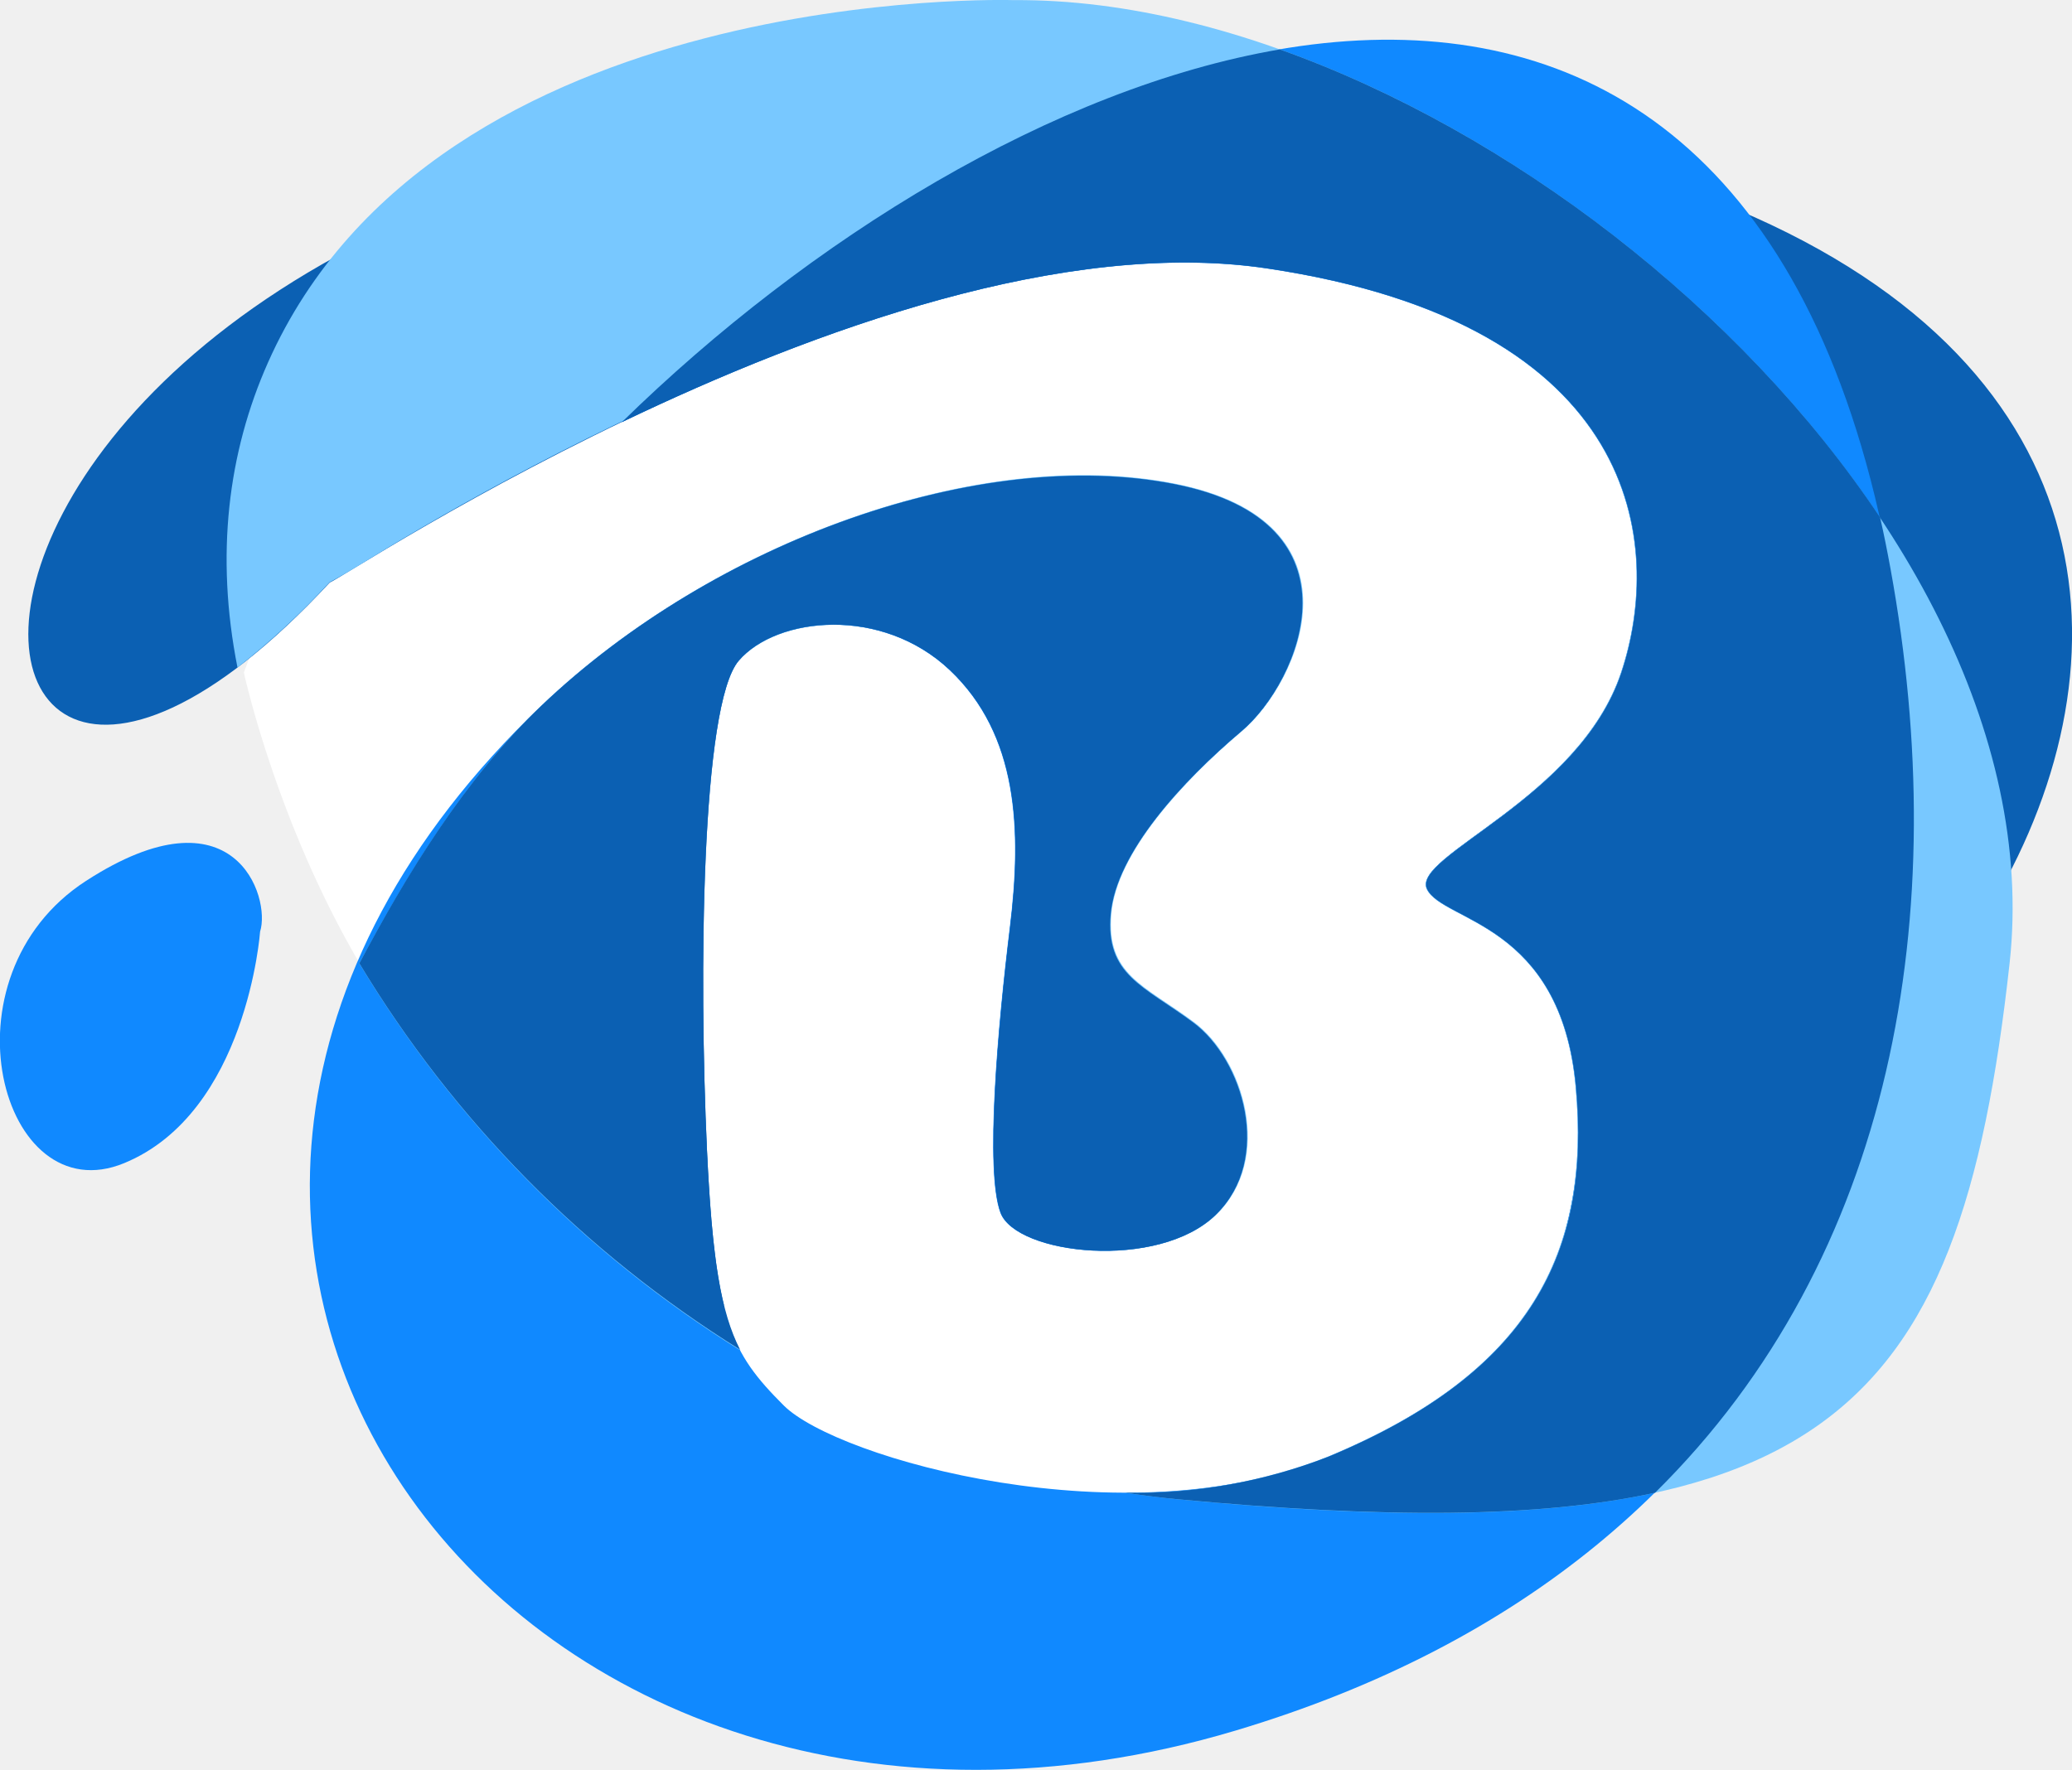
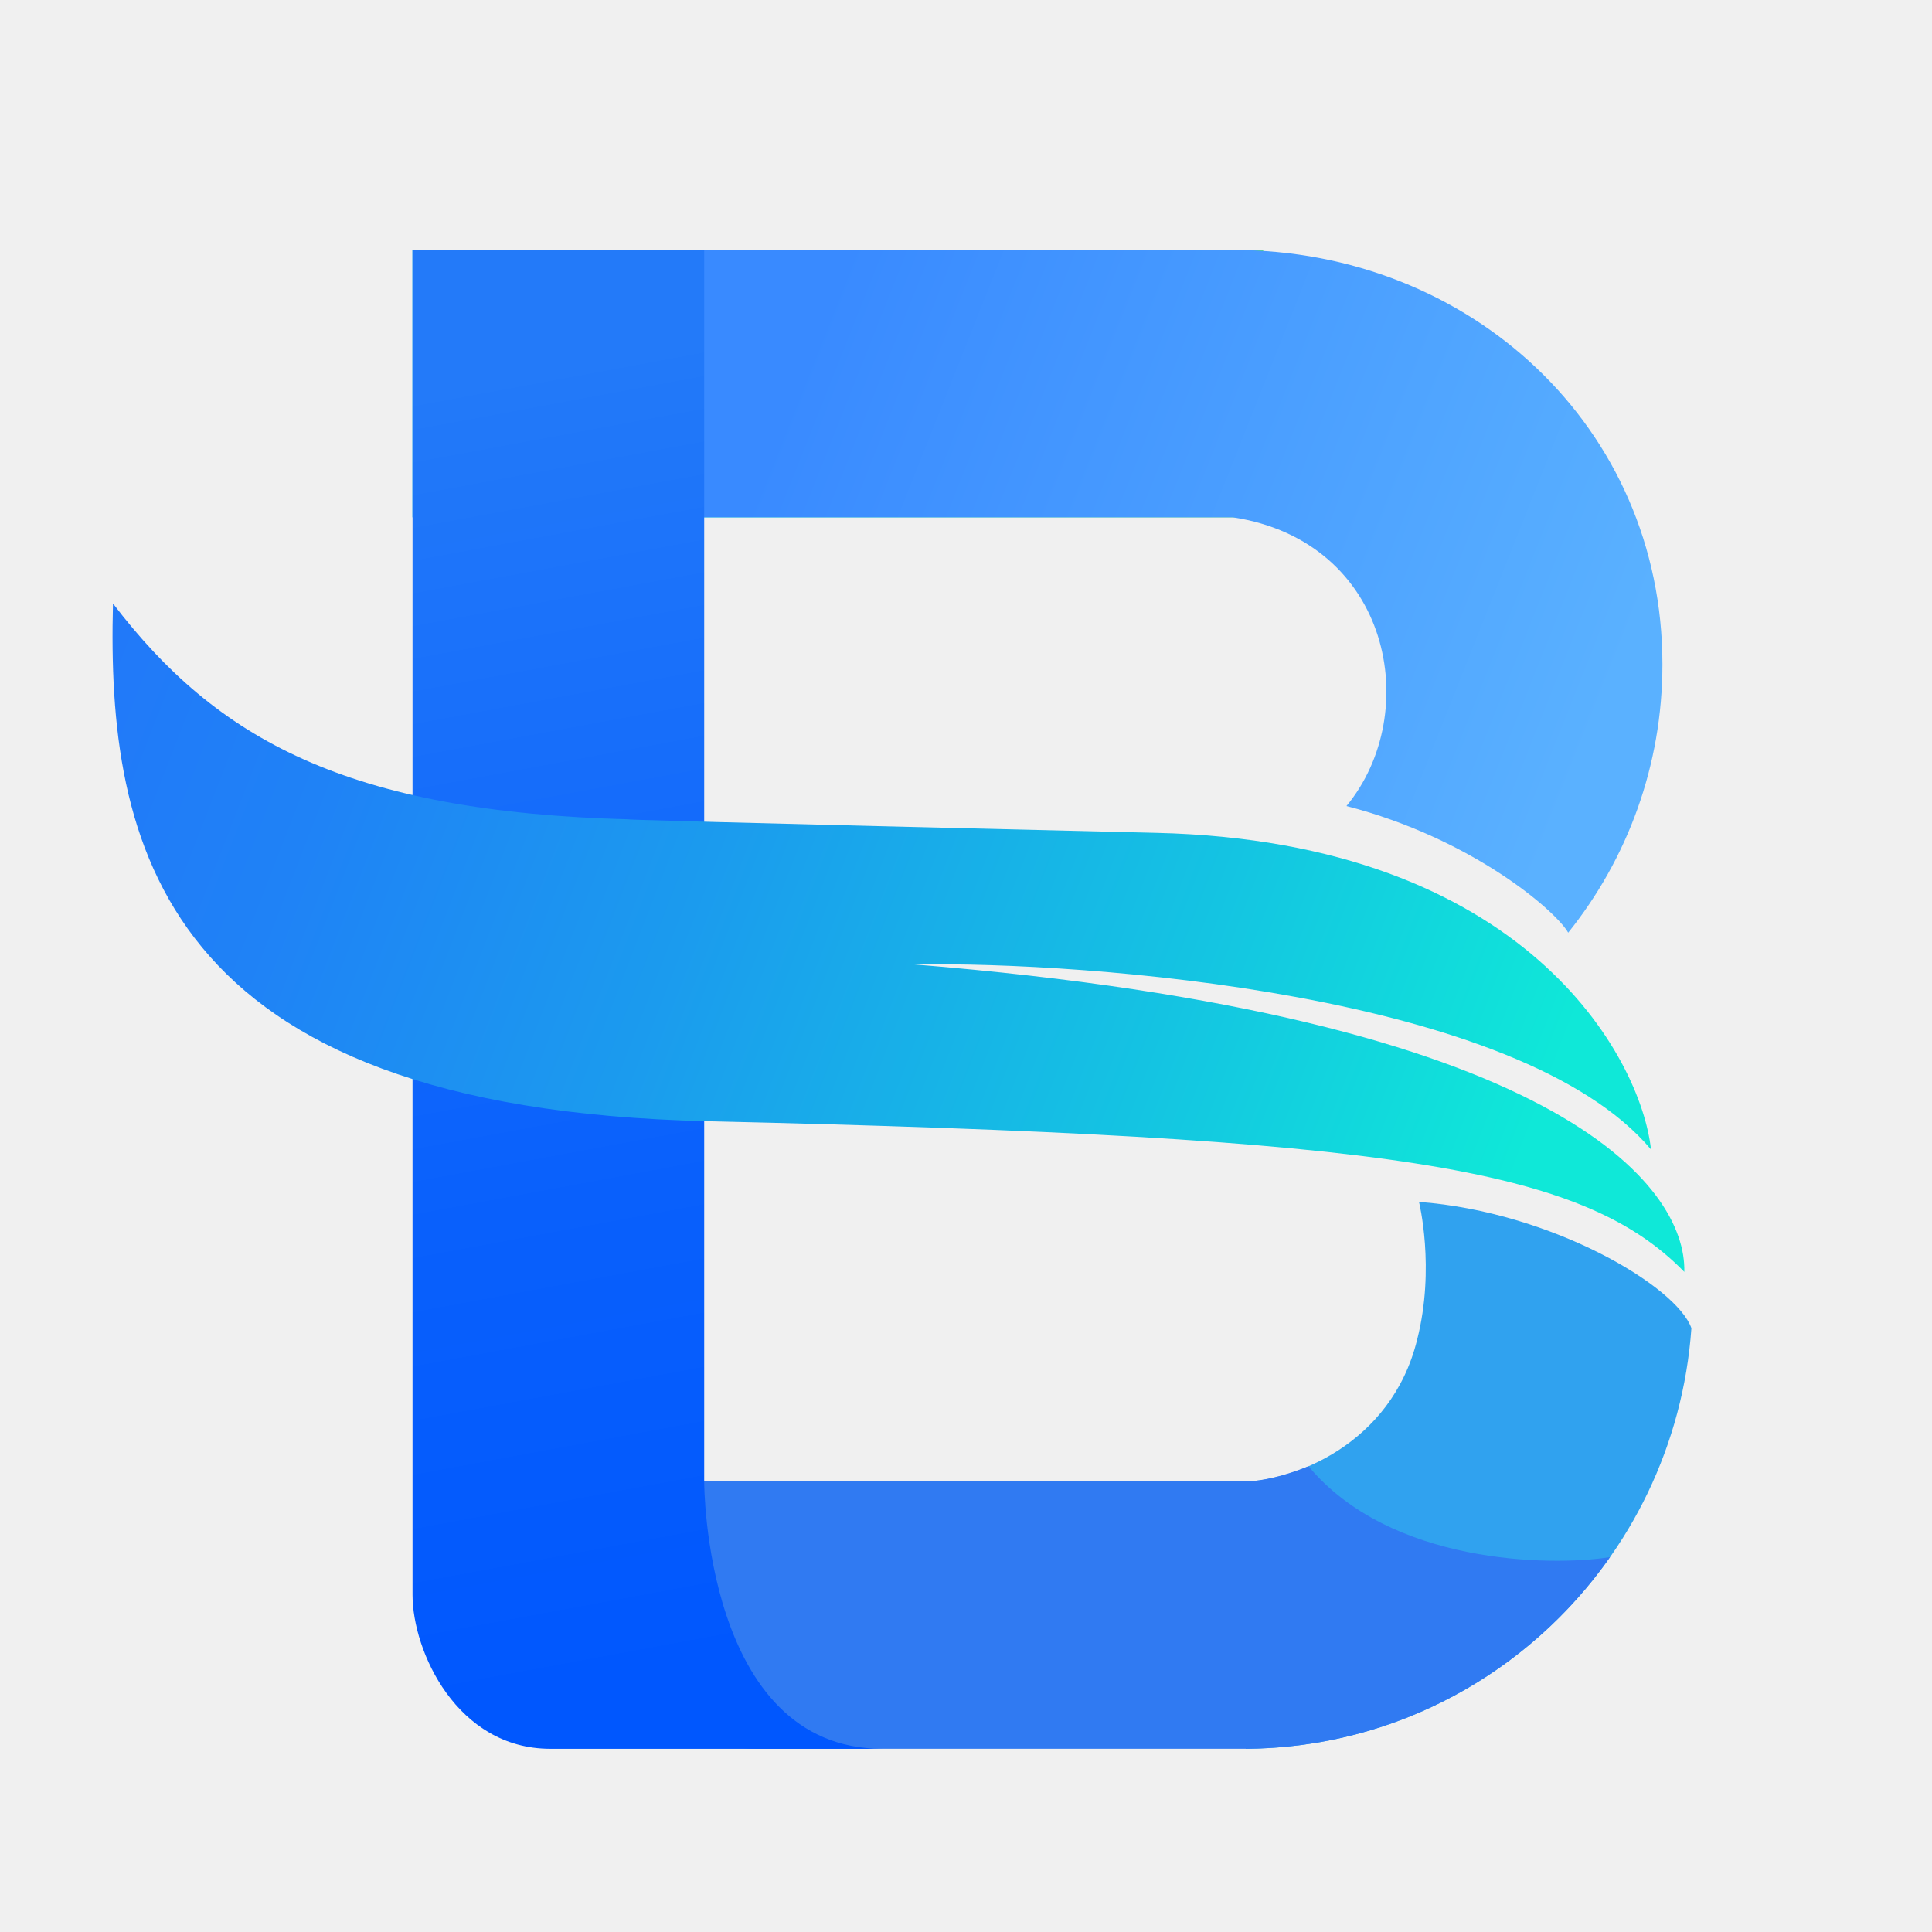
- <svg xmlns="http://www.w3.org/2000/svg" id="图层_1" data-name="图层 1" viewBox="0 0 320 273.38">
+ <svg xmlns="http://www.w3.org/2000/svg" id="_图层_1" data-name="图层 1" viewBox="0 0 1024 1024">
  <defs>
-     <style>.cls-1{fill:#fff;}.cls-2{fill:#0b60b3;}.cls-3{fill:#1089ff;}.cls-4{fill:#78c8ff;}</style>
+     <style>
+       .cls-1 {
+         fill: url(#_未命名的渐变_39);
+       }
+ 
+       .cls-2 {
+         fill: url(#_未命名的渐变_45);
+       }
+ 
+       .cls-3 {
+         fill: url(#_未命名的渐变_4);
+       }
+ 
+       .cls-4 {
+         fill: #30a2ef;
+       }
+ 
+       .cls-5 {
+         fill: url(#_未命名的渐变_36);
+       }
+ 
+       .cls-6 {
+         fill: #307af2;
+       }
+     </style>
+     <linearGradient id="_未命名的渐变_4" data-name="未命名的渐变 4" x1="192.88" y1="755.11" x2="197.18" y2="755.11" gradientTransform="translate(-20034 25122) scale(105 -33)" gradientUnits="userSpaceOnUse">
+       <stop offset=".34" stop-color="#00e3cc" />
+       <stop offset="1" stop-color="#5de16b" />
+     </linearGradient>
+     <linearGradient id="_未命名的渐变_36" data-name="未命名的渐变 36" x1="258.76" y1="123.57" x2="856.54" y2="361.14" gradientUnits="userSpaceOnUse">
+       <stop offset=".28" stop-color="#398aff" />
+       <stop offset="1" stop-color="#5ab1ff" />
+     </linearGradient>
+     <linearGradient id="_未命名的渐变_39" data-name="未命名的渐变 39" x1="232.34" y1="148.28" x2="368.37" y2="883.26" gradientUnits="userSpaceOnUse">
+       <stop offset=".08" stop-color="#237af9" />
+       <stop offset=".09" stop-color="#2279f9" />
+       <stop offset=".66" stop-color="#0960fc" />
+       <stop offset="1" stop-color="#0057fe" />
+     </linearGradient>
+     <linearGradient id="_未命名的渐变_45" data-name="未命名的渐变 45" x1="860.26" y1="666.4" x2="54.79" y2="353.75" gradientUnits="userSpaceOnUse">
+       <stop offset=".08" stop-color="#0fe8d8" />
+       <stop offset=".31" stop-color="#14c4e2" />
+       <stop offset=".61" stop-color="#1b9bee" />
+       <stop offset=".85" stop-color="#1f82f6" />
+       <stop offset="1" stop-color="#2179f9" />
+     </linearGradient>
  </defs>
-   <path class="cls-1" d="M251.66,269.22S257,294,271.16,316.84c15.51,22.16,85.17,99.49,85.17,99.49L439,400.67,487.33,303l-9.66-64.26s-25.34-24.06-26-25.06S413.33,191,413.33,191s-76-.67-78,0-72.36,44-72,45.33S251.66,269.22,251.66,269.22Z" transform="translate(-214 -165.34)" />
-   <g id="shape_gWH5hL6p9Y" data-name="shape gWH5hL6p9Y">
-     <path class="cls-2" d="M395.21,181c207.37,9.32,142.63,154.13,60.33,175.24a59.72,59.72,0,0,0,1.86-23c-2.32-25.51-20.56-25.51-23-30.61s23.5-13.93,30-33.41,3.41-53.8-54.73-62.46-143.17,48.27-144.73,48.55C191,335,185.6,171.63,395.21,181Zm-69.42,185.9c-1.32-5.37-2.08-12.73-2.61-24.08-1.22-26.59-.93-68.64,4.92-75.46s22.11-8.5,32.63,1.47,11.13,24.58,9.27,39.74-3.87,37.56-1.46,44.05,24.34,9,33.23.33,4.19-24-3.48-29.7-13.6-7.31-12.75-16.77S396.6,286,405.72,278.3s19.49-32.33-10.37-38.19-63.32,13-90.22,38.73C244.62,336.57,248.34,357.67,325.79,366.94Z" transform="translate(-214 -165.34)" />
-     <path class="cls-3" d="M404.71,432.69c90-26.84,115.19-102.89,101.21-179.5-22.61-123.95-131-86.11-195.94-22.63,29.62-14.22,68.49-28.41,99.64-23.76,58.14,8.66,61.24,43,54.73,62.46s-32.4,28.3-30,33.41,20.72,5.1,23,30.61-7,44.06-38.19,57.05-75.91.32-84.12-7.89-10.66-13-11.91-39.58-.93-68.64,4.92-75.46,22.11-8.5,32.63,1.47,11.13,24.58,9.27,39.74-3.87,37.56-1.46,44.05,24.34,9,33.23.33,4.19-24-3.48-29.7-13.6-7.31-12.75-16.77S396.6,286,405.72,278.3s19.49-32.33-10.37-38.19-70.86,8.63-97.76,34.26C211.61,356.39,294,465.69,404.71,432.69Z" transform="translate(-214 -165.34)" />
-     <path class="cls-4" d="M370.59,165.36s-89-2.92-115.19,55.95c-6.2,13.93-8.16,29.81-4.72,47.15a117.91,117.91,0,0,0,14.21-13.17s1.92-1,4.88-2.82c18.63-11.55,89.69-53.2,139.85-45.73,58.12,8.66,61.24,43,54.73,62.48s-32.4,28.34-30,33.45,20.72,5.1,23,30.61-7,44.06-38.19,57.05a82.54,82.54,0,0,1-31.43,5.59c2.64.39,5.29.73,8,1,99.55,9.49,120.79-11.7,128.63-82.77S439.94,164.84,370.59,165.36ZM269.49,314.15c7.31-13.6,16.26-28.49,28.1-39.78,26.9-25.63,68-40.26,97.87-34.32s19.48,30.45,10.37,38.19S386.49,297,385.64,306.46s5.11,11.06,12.76,16.77,12.37,21,3.48,29.7-30.72,6.17-33.24-.32-.46-28.92,1.47-44.06,1.24-29.85-9.28-39.74S334,260.6,328.1,267.4s-6.17,48.87-5,75.46c.79,17.1,2.11,25.19,5.11,31A179,179,0,0,1,269.49,314.15Z" transform="translate(-214 -165.34)" />
-     <path class="cls-2" d="M269.5,314.14a179,179,0,0,0,58.79,59.67c-2.93-5.76-4.32-13.85-5.11-30.95-1.22-26.59-.93-68.64,4.92-75.46s22.11-8.5,32.63,1.47,11.13,24.58,9.27,39.74-3.87,37.56-1.46,44.05,24.34,9,33.23.33,4.19-24-3.48-29.7-13.6-7.31-12.75-16.77S396.6,286,405.72,278.3s19.49-32.33-10.37-38.19-70.86,8.63-97.76,34.26C285.75,285.66,276.73,300.53,269.5,314.14Zm118.22,81.78a82.46,82.46,0,0,0,31.49-5.59c31.23-13,40.5-31.54,38.19-57.05s-20.56-25.51-23-30.61,23.5-13.93,30-33.41,3.41-53.8-54.73-62.46c-31.16-4.65-70,9.54-99.64,23.76,29-28.38,66.77-51.62,101.62-57.59,35.65,12.7,71.21,40.05,92.71,72.29.59,2.57,1.11,5.2,1.61,7.93,9.73,53.31.5,106.35-36.36,142.73-18,3.92-41.84,4-73.81,1-2.69-.26-5.38-.6-8-1Z" transform="translate(-214 -165.34)" />
-     <path class="cls-3" d="M254.17,309.24s-2,27.95-21,35.77-28.8-28.78-5.87-43.61S255.86,303.91,254.17,309.24Z" transform="translate(-214 -165.34)" />
-   </g>
+   <path id="_圆形_1" data-name="圆形 1" class="cls-4" d="M660.3,926.89c125.09-.82,227.33-98.81,236.18-222.91-7.65-22.13-73.86-61.62-144.39-66.95,0,0,8.73,34.94-.97,73-13.87,56.41-66.77,74.55-90.18,75.15l-.64,141.71Z" />
+   <path id="_并集" data-name="并集" class="cls-6" d="M660.3,926.9c79.74-.52,150.17-40.54,193.06-101.6-31.73,5.02-116.63,3.78-159.83-48.18-12.84,5.24-24.91,7.86-32.59,8.07h0s-330.65-.01-330.65-.01v70.85c0,18.79,7.46,36.81,20.75,50.1,13.29,13.29,31.31,20.75,50.1,20.75h259.15Zm-1.5,.01h1.5" />
+   <path id="_矩形_2" data-name="矩形 2" class="cls-3" d="M218.65,274.18h450.88V132.48H218.65v141.71Z" />
+   <path class="cls-5" d="M653.54,132.48H218.65v141.71h434.88c83.74,12.88,100.91,103.65,60.12,153.03,66.56,17.18,110.96,55.52,117.53,67.12,31.26-38.95,49.94-88.42,49.94-142.26,0-125.69-101.9-219.59-227.59-219.59Z" />
+   <path id="_矩形_1" data-name="矩形 1" class="cls-1" d="M218.65,845.3c0,30.06,23.62,81.59,73,81.59h176.06c-94.47,0-94.47-141.36-94.47-141.36V132.48H218.65V845.3Z" />
+   <path id="_路径_1" data-name="路径 1" class="cls-2" d="M375.01,594.27c364.01,8.3,463.84,24.7,517.71,79.86,1.16-45.07-65.65-135.23-408.19-162.96,91.15-1.57,321.13,15.41,390.53,98.07-5.28-48.59-66.43-163.17-262.02-167.8-244.48-5.8-287.02-7.19-279.03-7.16-150.25-3.85-219.27-42.57-274.13-114.42-3.25,126.64,23.93,267.75,315.13,274.41Z" />
</svg>
